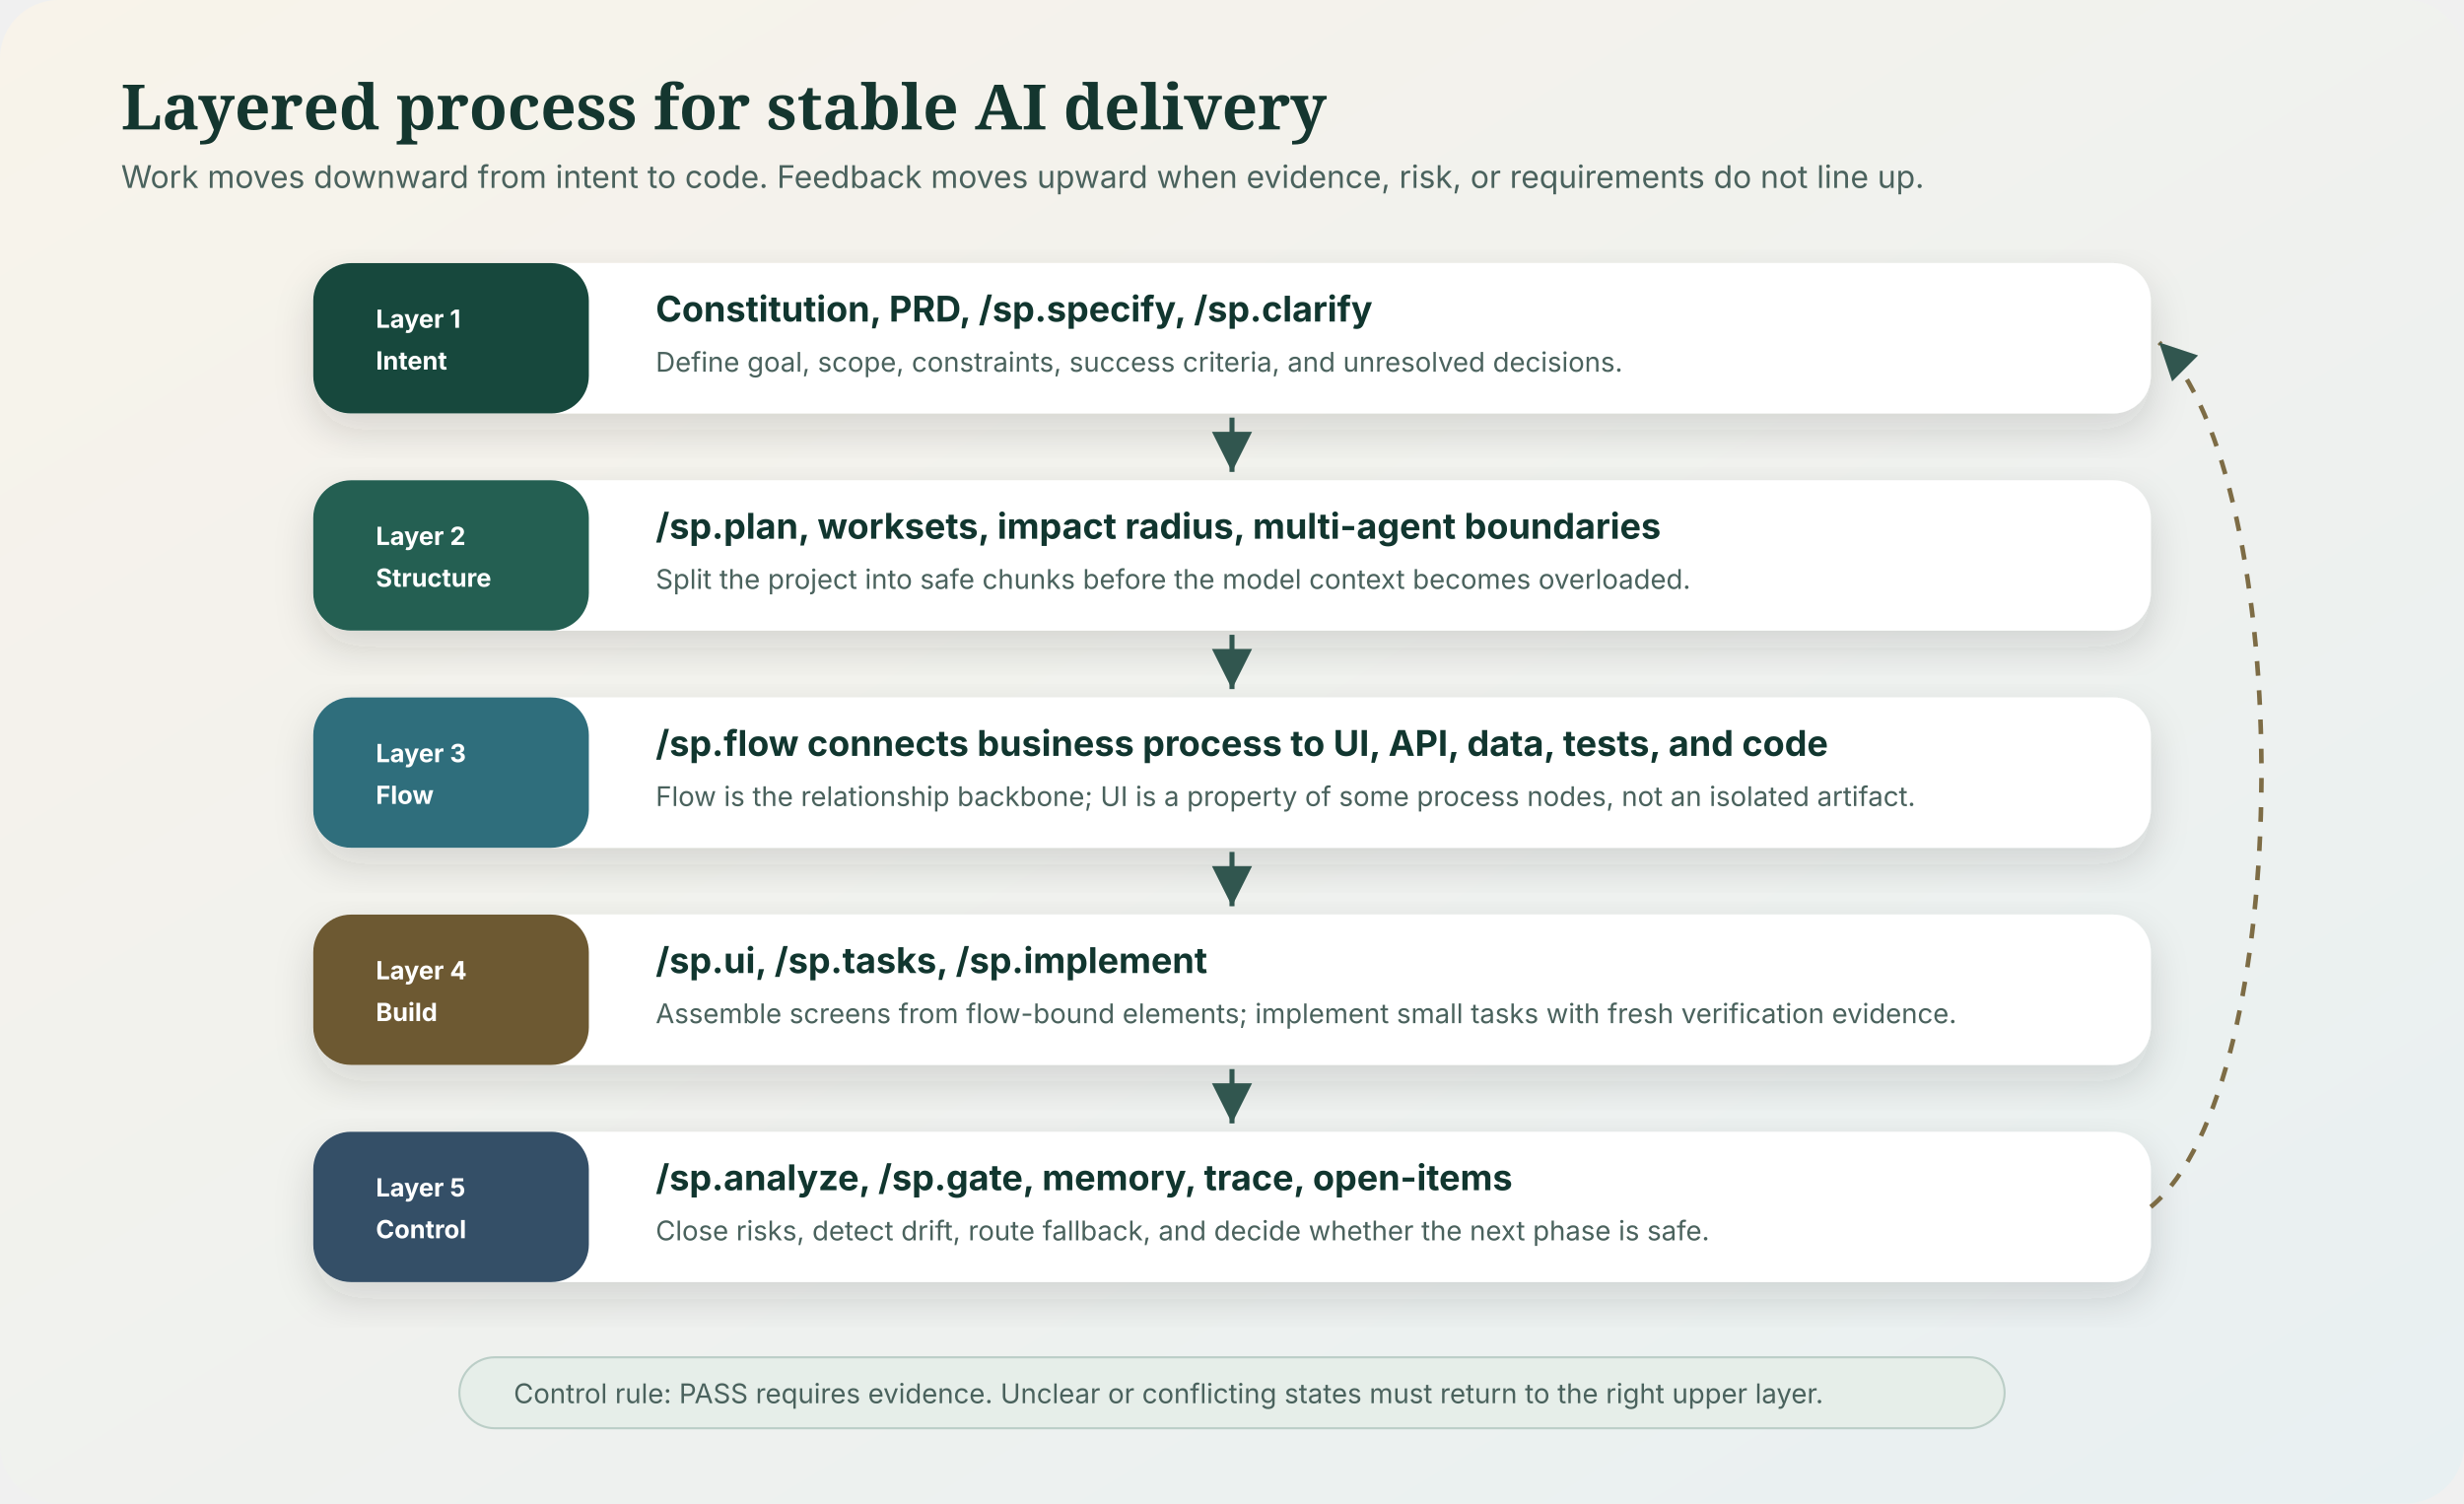
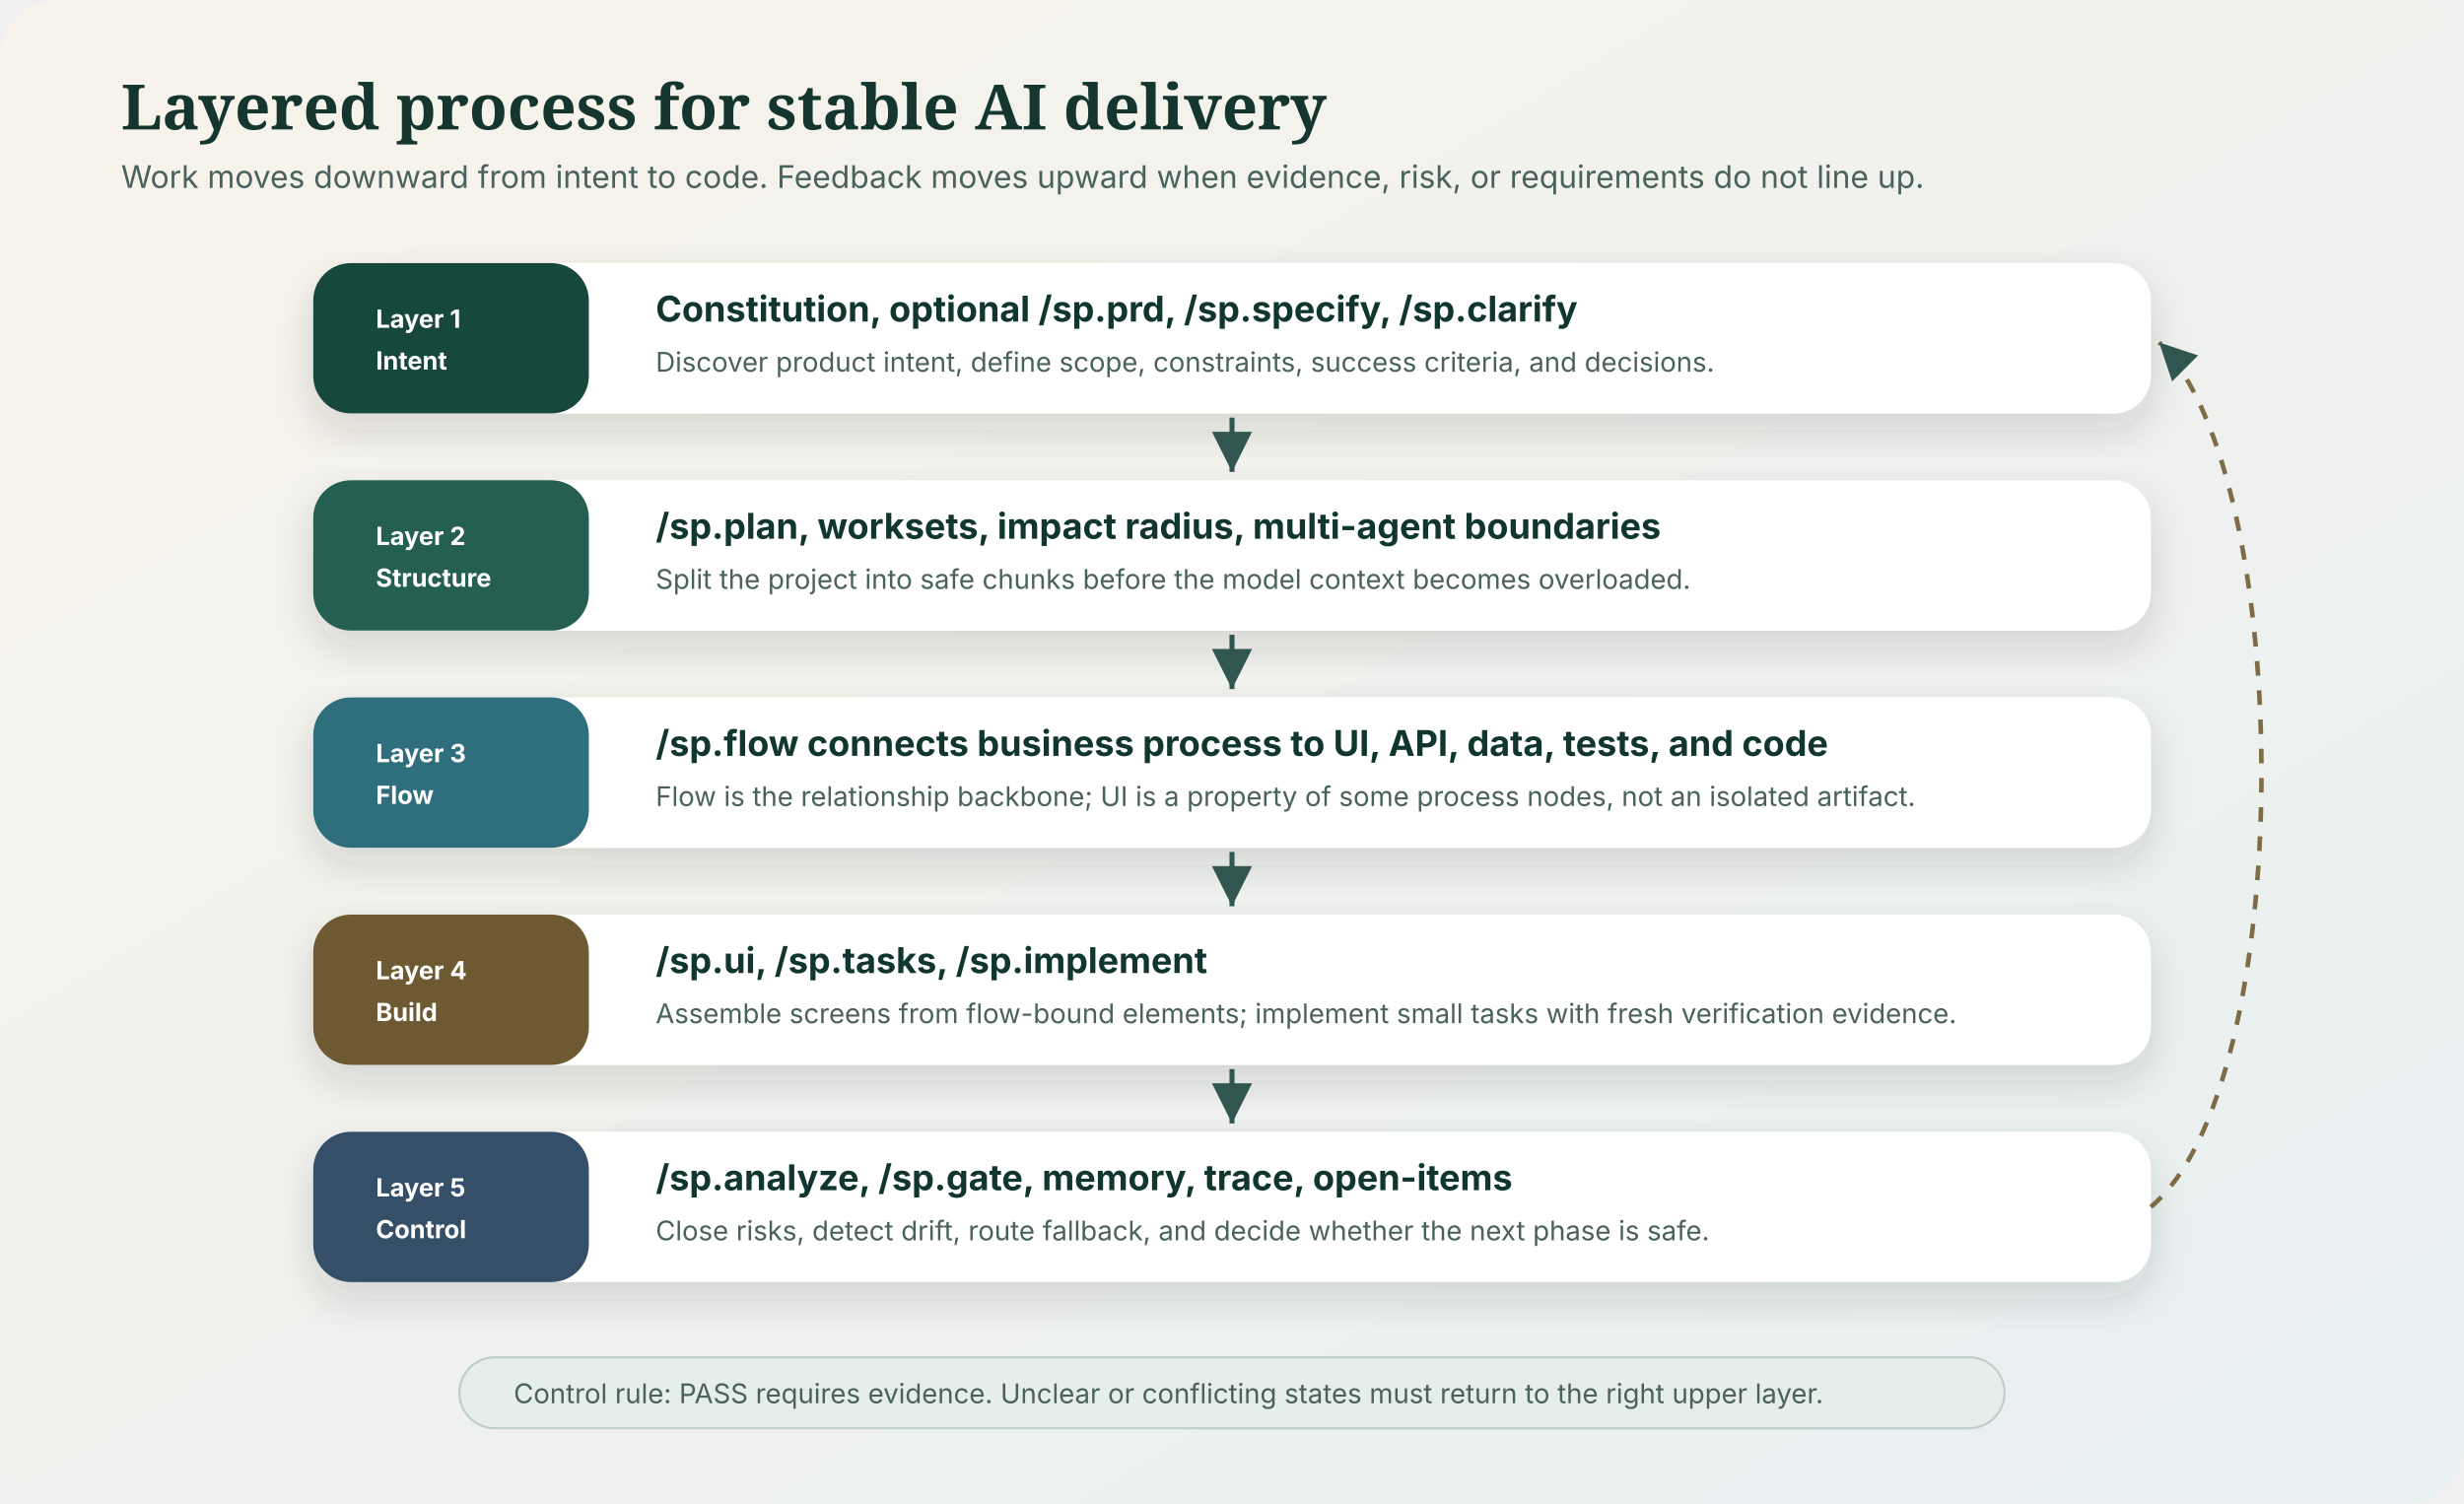
<svg xmlns="http://www.w3.org/2000/svg" width="1180" height="720" viewBox="0 0 1180 720" role="img" aria-labelledby="title desc">
  <defs>
    <linearGradient id="bg" x1="0" y1="0" x2="1" y2="1">
      <stop offset="0%" stop-color="#f8f3ea" />
      <stop offset="100%" stop-color="#e8f0f2" />
    </linearGradient>
    <marker id="arrow" markerWidth="12" markerHeight="12" refX="10" refY="6" orient="auto" markerUnits="strokeWidth">
      <path d="M2,2 L10,6 L2,10 Z" fill="#31564f" />
    </marker>
    <filter id="shadow" x="-10%" y="-20%" width="120%" height="150%">
      <feDropShadow dx="0" dy="8" stdDeviation="9" flood-color="#263b35" flood-opacity="0.15" />
    </filter>
    <style>
      .title { font: 700 30px Georgia, serif; fill: #14362f; }
      .subtitle { font: 15px ui-sans-serif, system-ui, -apple-system, Segoe UI, sans-serif; fill: #4a625d; }
      .layer-title { font: 700 17px ui-sans-serif, system-ui, -apple-system, Segoe UI, sans-serif; fill: #11362f; }
      .layer-text { font: 13px ui-sans-serif, system-ui, -apple-system, Segoe UI, sans-serif; fill: #4a625d; }
      .tag { font: 700 12px ui-sans-serif, system-ui, -apple-system, Segoe UI, sans-serif; fill: #fff; }
      .arrow { stroke: #31564f; stroke-width: 2.4; marker-end: url(#arrow); fill: none; }
      .feedback { stroke: #7d6c45; stroke-width: 2.2; stroke-dasharray: 7 7; marker-end: url(#arrow); fill: none; }
    </style>
  </defs>
  <rect width="1180" height="720" rx="28" fill="url(#bg)" />
  <text x="58" y="62" class="title">Layered process for stable AI delivery</text>
  <text x="58" y="90" class="subtitle">Work moves downward from intent to code. Feedback moves upward when evidence, risk, or requirements do not line up.</text>
  <rect x="150" y="126" width="880" height="72" rx="18" fill="#ffffff" filter="url(#shadow)" />
  <rect x="150" y="126" width="132" height="72" rx="18" fill="#17483d" />
  <text x="180" y="157" class="tag">Layer 1</text>
  <text x="180" y="177" class="tag">Intent</text>
-   <text x="314" y="154" class="layer-title">Constitution, PRD, /sp.specify, /sp.clarify</text>
-   <text x="314" y="178" class="layer-text">Define goal, scope, constraints, success criteria, and unresolved decisions.</text>
+   <text x="314" y="154" class="layer-title">Constitution, optional /sp.prd, /sp.specify, /sp.clarify</text>
+   <text x="314" y="178" class="layer-text">Discover product intent, define scope, constraints, success criteria, and decisions.</text>
  <rect x="150" y="230" width="880" height="72" rx="18" fill="#ffffff" filter="url(#shadow)" />
  <rect x="150" y="230" width="132" height="72" rx="18" fill="#245f52" />
  <text x="180" y="261" class="tag">Layer 2</text>
  <text x="180" y="281" class="tag">Structure</text>
  <text x="314" y="258" class="layer-title">/sp.plan, worksets, impact radius, multi-agent boundaries</text>
  <text x="314" y="282" class="layer-text">Split the project into safe chunks before the model context becomes overloaded.</text>
  <rect x="150" y="334" width="880" height="72" rx="18" fill="#ffffff" filter="url(#shadow)" />
  <rect x="150" y="334" width="132" height="72" rx="18" fill="#2f6e7c" />
  <text x="180" y="365" class="tag">Layer 3</text>
  <text x="180" y="385" class="tag">Flow</text>
  <text x="314" y="362" class="layer-title">/sp.flow connects business process to UI, API, data, tests, and code</text>
  <text x="314" y="386" class="layer-text">Flow is the relationship backbone; UI is a property of some process nodes, not an isolated artifact.</text>
  <rect x="150" y="438" width="880" height="72" rx="18" fill="#ffffff" filter="url(#shadow)" />
  <rect x="150" y="438" width="132" height="72" rx="18" fill="#6d5932" />
  <text x="180" y="469" class="tag">Layer 4</text>
  <text x="180" y="489" class="tag">Build</text>
  <text x="314" y="466" class="layer-title">/sp.ui, /sp.tasks, /sp.implement</text>
  <text x="314" y="490" class="layer-text">Assemble screens from flow-bound elements; implement small tasks with fresh verification evidence.</text>
  <rect x="150" y="542" width="880" height="72" rx="18" fill="#ffffff" filter="url(#shadow)" />
  <rect x="150" y="542" width="132" height="72" rx="18" fill="#344f67" />
  <text x="180" y="573" class="tag">Layer 5</text>
  <text x="180" y="593" class="tag">Control</text>
  <text x="314" y="570" class="layer-title">/sp.analyze, /sp.gate, memory, trace, open-items</text>
  <text x="314" y="594" class="layer-text">Close risks, detect drift, route fallback, and decide whether the next phase is safe.</text>
  <path d="M590 200 L590 226" class="arrow" />
  <path d="M590 304 L590 330" class="arrow" />
  <path d="M590 408 L590 434" class="arrow" />
  <path d="M590 512 L590 538" class="arrow" />
  <path d="M1030 578 C1100 520 1100 230 1034 164" class="feedback" />
  <rect x="220" y="650" width="740" height="34" rx="17" fill="#e6eee9" stroke="#bbcec7" />
  <text x="246" y="672" class="layer-text">Control rule: PASS requires evidence. Unclear or conflicting states must return to the right upper layer.</text>
</svg>
